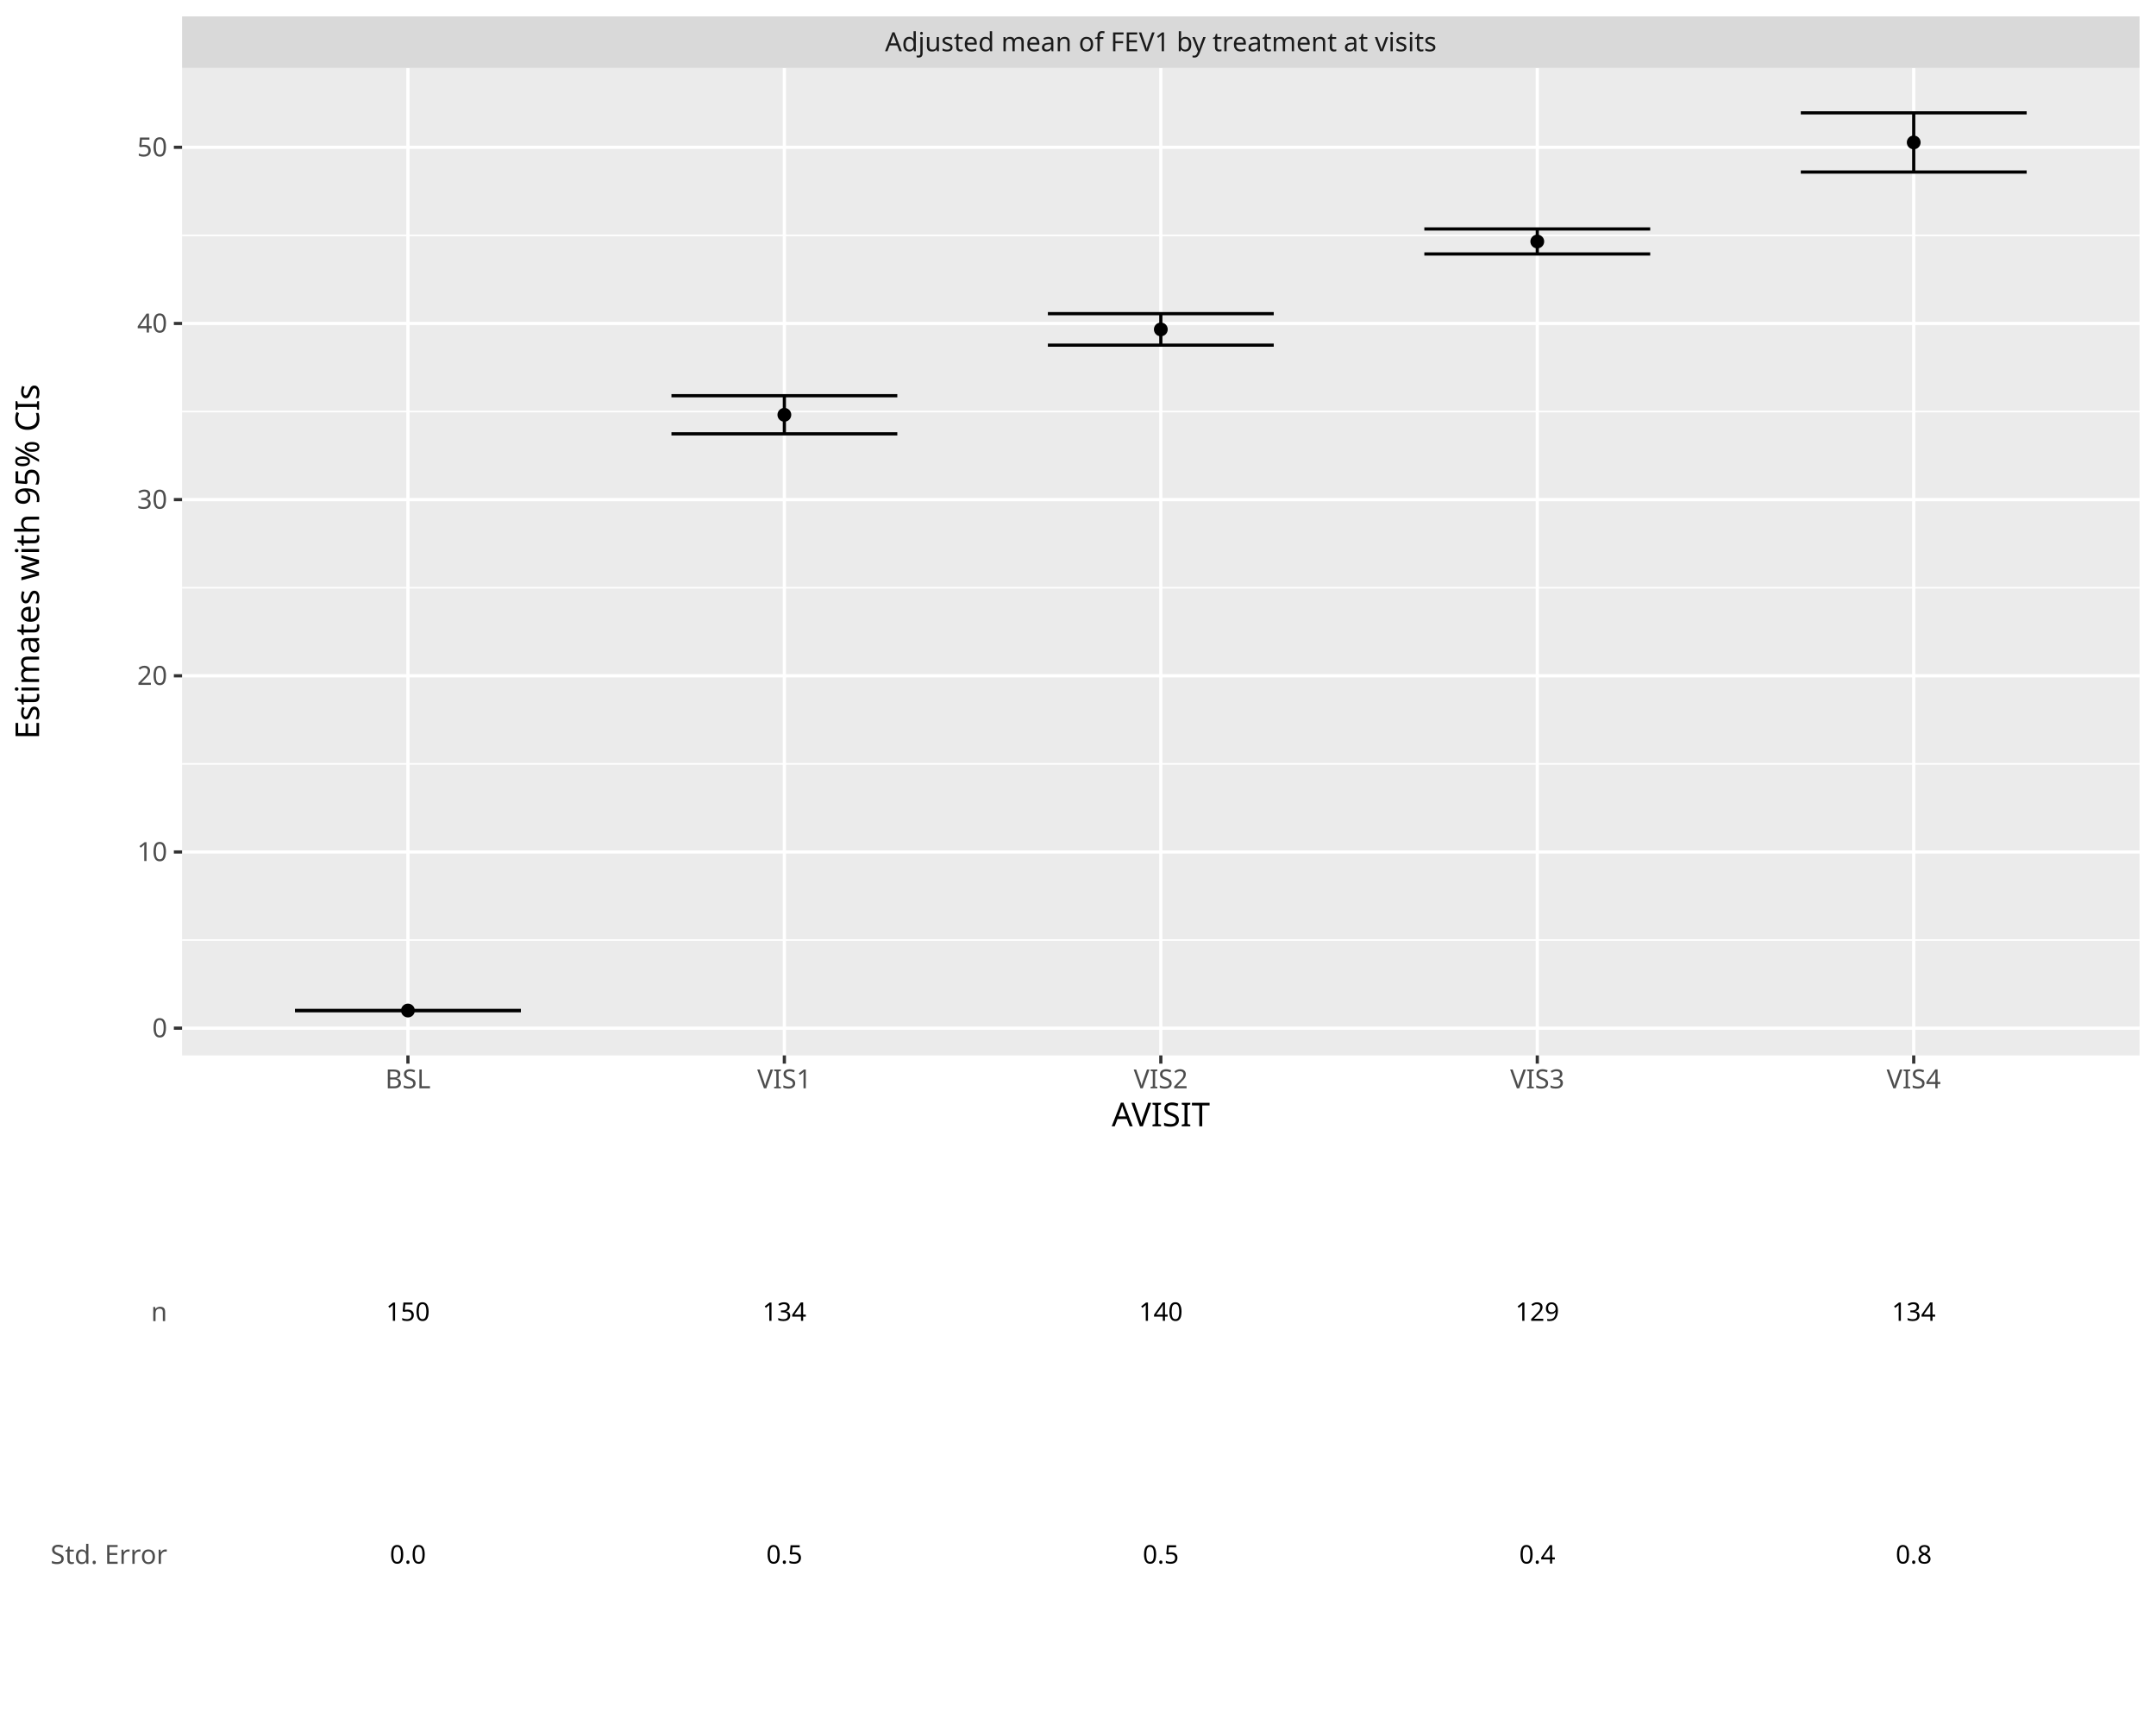
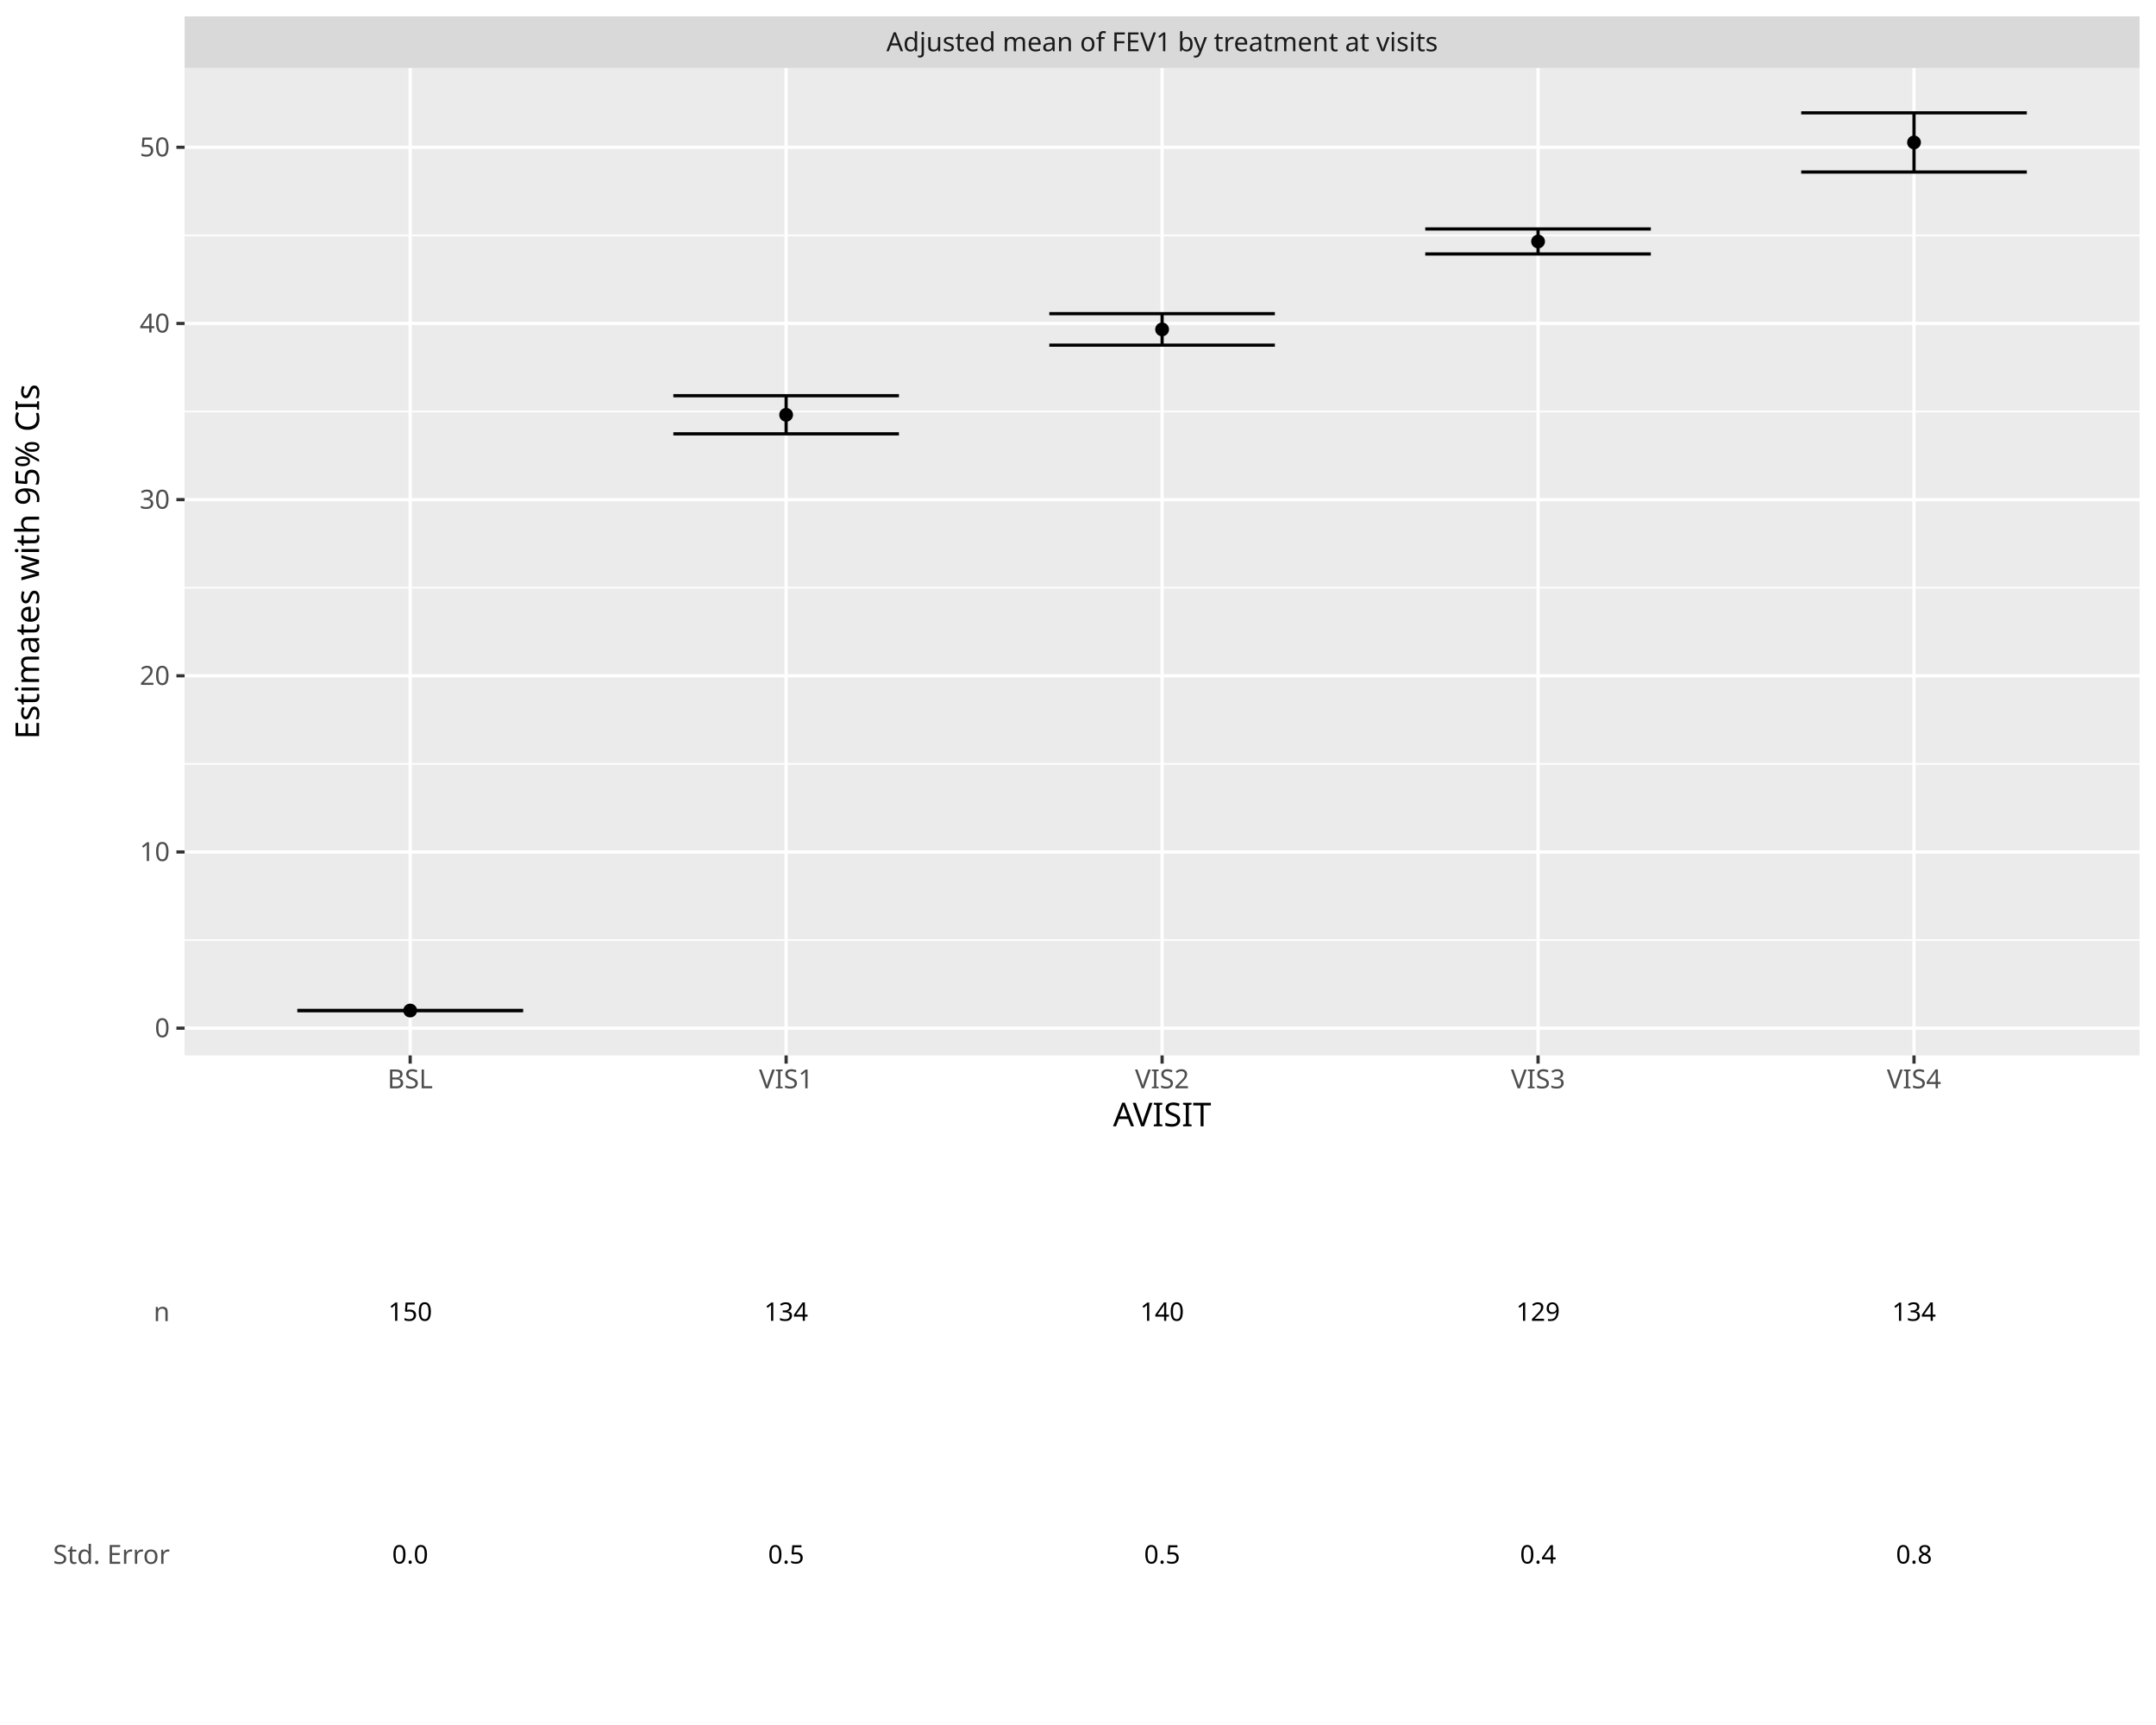
<svg xmlns="http://www.w3.org/2000/svg" class="svglite" data-engine-version="2.0" width="720.00pt" height="576.00pt" viewBox="0 0 720.00 576.00">
  <defs>
    <style type="text/css">
    .svglite line, .svglite polyline, .svglite polygon, .svglite path, .svglite rect, .svglite circle {
      fill: none;
      stroke: #000000;
      stroke-linecap: round;
      stroke-linejoin: round;
      stroke-miterlimit: 10.00;
    }
  </style>
  </defs>
  <rect width="100%" height="100%" style="stroke: none; fill: #FFFFFF;" />
  <defs>
    <clipPath id="cpMC4wMHw3MjAuMDB8MC4wMHw1NzYuMDA=">
      <rect x="0.00" y="0.00" width="720.00" height="576.00" />
    </clipPath>
  </defs>
  <g clip-path="url(#cpMC4wMHw3MjAuMDB8MC4wMHw1NzYuMDA=)">
</g>
  <defs>
    <clipPath id="cpMC4wMHw3MjAuMDB8MC4wMHwzODQuMDA=">
-       <rect x="0" y="0.00" width="720.00" height="384.00" />
+       <rect x="0.00" y="0.00" width="720.00" height="384.00" />
    </clipPath>
  </defs>
  <g clip-path="url(#cpMC4wMHw3MjAuMDB8MC4wMHwzODQuMDA=)">
-     <rect x="0" y="-0" width="720.00" height="384.00" style="stroke-width: 1.07; stroke: #FFFFFF; fill: #FFFFFF;" />
+     <rect x="0.00" y="-0" width="720.00" height="384.00" style="stroke-width: 1.07; stroke: #FFFFFF; fill: #FFFFFF;" />
  </g>
  <g clip-path="url(#cpMC4wMHw3MjAuMDB8MC4wMHw1NzYuMDA=)">
</g>
  <defs>
-     <clipPath id="cpNjAuODB8NzE0LjUyfDIyLjY5fDM1Mi40Mg==">
-       <rect x="60.80" y="22.69" width="653.72" height="329.73" />
+     <clipPath id="cpNjEuNjV8NzE0LjUyfDIyLjY5fDM1Mi40Mg==">
+       <rect x="61.65" y="22.69" width="652.87" height="329.73" />
    </clipPath>
  </defs>
-   <g clip-path="url(#cpNjAuODB8NzE0LjUyfDIyLjY5fDM1Mi40Mg==)">
-     <rect x="60.80" y="22.69" width="653.72" height="329.73" style="stroke-width: 1.07; stroke: none; fill: #EBEBEB;" />
-     <polyline points="60.80,313.90 714.52,313.90 " style="stroke-width: 0.53; stroke: #FFFFFF; stroke-linecap: butt;" />
-     <polyline points="60.80,255.07 714.52,255.07 " style="stroke-width: 0.53; stroke: #FFFFFF; stroke-linecap: butt;" />
-     <polyline points="60.80,196.25 714.52,196.25 " style="stroke-width: 0.53; stroke: #FFFFFF; stroke-linecap: butt;" />
-     <polyline points="60.80,137.42 714.52,137.42 " style="stroke-width: 0.53; stroke: #FFFFFF; stroke-linecap: butt;" />
-     <polyline points="60.80,78.59 714.52,78.59 " style="stroke-width: 0.53; stroke: #FFFFFF; stroke-linecap: butt;" />
-     <polyline points="60.80,343.31 714.52,343.31 " style="stroke-width: 1.07; stroke: #FFFFFF; stroke-linecap: butt;" />
-     <polyline points="60.80,284.49 714.52,284.49 " style="stroke-width: 1.07; stroke: #FFFFFF; stroke-linecap: butt;" />
-     <polyline points="60.80,225.66 714.52,225.66 " style="stroke-width: 1.07; stroke: #FFFFFF; stroke-linecap: butt;" />
-     <polyline points="60.80,166.83 714.52,166.83 " style="stroke-width: 1.07; stroke: #FFFFFF; stroke-linecap: butt;" />
-     <polyline points="60.80,108.01 714.52,108.01 " style="stroke-width: 1.07; stroke: #FFFFFF; stroke-linecap: butt;" />
-     <polyline points="60.80,49.18 714.52,49.18 " style="stroke-width: 1.07; stroke: #FFFFFF; stroke-linecap: butt;" />
-     <polyline points="136.23,352.42 136.23,22.69 " style="stroke-width: 1.07; stroke: #FFFFFF; stroke-linecap: butt;" />
-     <polyline points="261.94,352.42 261.94,22.69 " style="stroke-width: 1.07; stroke: #FFFFFF; stroke-linecap: butt;" />
-     <polyline points="387.66,352.42 387.66,22.69 " style="stroke-width: 1.07; stroke: #FFFFFF; stroke-linecap: butt;" />
-     <polyline points="513.38,352.42 513.38,22.69 " style="stroke-width: 1.07; stroke: #FFFFFF; stroke-linecap: butt;" />
-     <polyline points="639.09,352.42 639.09,22.69 " style="stroke-width: 1.07; stroke: #FFFFFF; stroke-linecap: butt;" />
-     <polyline points="98.51,337.43 173.94,337.43 " style="stroke-width: 1.07; stroke-linecap: butt;" />
-     <polyline points="136.23,337.43 136.23,337.43 " style="stroke-width: 1.07; stroke-linecap: butt;" />
-     <polyline points="98.51,337.43 173.94,337.43 " style="stroke-width: 1.07; stroke-linecap: butt;" />
-     <polyline points="224.23,132.14 299.66,132.14 " style="stroke-width: 1.07; stroke-linecap: butt;" />
-     <polyline points="261.94,132.14 261.94,144.87 " style="stroke-width: 1.07; stroke-linecap: butt;" />
-     <polyline points="224.23,144.87 299.66,144.87 " style="stroke-width: 1.07; stroke-linecap: butt;" />
-     <polyline points="349.94,104.73 425.37,104.73 " style="stroke-width: 1.07; stroke-linecap: butt;" />
-     <polyline points="387.66,104.73 387.66,115.25 " style="stroke-width: 1.07; stroke-linecap: butt;" />
-     <polyline points="349.94,115.25 425.37,115.25 " style="stroke-width: 1.07; stroke-linecap: butt;" />
-     <polyline points="475.66,76.46 551.09,76.46 " style="stroke-width: 1.07; stroke-linecap: butt;" />
-     <polyline points="513.38,76.46 513.38,84.81 " style="stroke-width: 1.07; stroke-linecap: butt;" />
-     <polyline points="475.66,84.81 551.09,84.81 " style="stroke-width: 1.07; stroke-linecap: butt;" />
-     <polyline points="601.38,37.68 676.81,37.68 " style="stroke-width: 1.07; stroke-linecap: butt;" />
-     <polyline points="639.09,37.68 639.09,57.45 " style="stroke-width: 1.07; stroke-linecap: butt;" />
-     <polyline points="601.38,57.45 676.81,57.45 " style="stroke-width: 1.07; stroke-linecap: butt;" />
-     <circle cx="136.23" cy="337.43" r="1.95" style="stroke-width: 0.71; fill: #000000;" />
-     <circle cx="261.94" cy="138.51" r="1.95" style="stroke-width: 0.71; fill: #000000;" />
-     <circle cx="387.66" cy="109.99" r="1.95" style="stroke-width: 0.71; fill: #000000;" />
-     <circle cx="513.38" cy="80.64" r="1.95" style="stroke-width: 0.71; fill: #000000;" />
-     <circle cx="639.09" cy="47.56" r="1.95" style="stroke-width: 0.71; fill: #000000;" />
+   <g clip-path="url(#cpNjEuNjV8NzE0LjUyfDIyLjY5fDM1Mi40Mg==)">
+     <rect x="61.65" y="22.69" width="652.87" height="329.73" style="stroke-width: 1.07; stroke: none; fill: #EBEBEB;" />
+     <polyline points="61.65,313.90 714.52,313.90 " style="stroke-width: 0.53; stroke: #FFFFFF; stroke-linecap: butt;" />
+     <polyline points="61.65,255.07 714.52,255.07 " style="stroke-width: 0.53; stroke: #FFFFFF; stroke-linecap: butt;" />
+     <polyline points="61.65,196.25 714.52,196.25 " style="stroke-width: 0.53; stroke: #FFFFFF; stroke-linecap: butt;" />
+     <polyline points="61.65,137.42 714.52,137.42 " style="stroke-width: 0.53; stroke: #FFFFFF; stroke-linecap: butt;" />
+     <polyline points="61.65,78.59 714.52,78.59 " style="stroke-width: 0.53; stroke: #FFFFFF; stroke-linecap: butt;" />
+     <polyline points="61.65,343.31 714.52,343.31 " style="stroke-width: 1.07; stroke: #FFFFFF; stroke-linecap: butt;" />
+     <polyline points="61.65,284.49 714.52,284.49 " style="stroke-width: 1.07; stroke: #FFFFFF; stroke-linecap: butt;" />
+     <polyline points="61.65,225.66 714.52,225.66 " style="stroke-width: 1.07; stroke: #FFFFFF; stroke-linecap: butt;" />
+     <polyline points="61.65,166.83 714.52,166.83 " style="stroke-width: 1.07; stroke: #FFFFFF; stroke-linecap: butt;" />
+     <polyline points="61.65,108.01 714.52,108.01 " style="stroke-width: 1.07; stroke: #FFFFFF; stroke-linecap: butt;" />
+     <polyline points="61.65,49.18 714.52,49.18 " style="stroke-width: 1.07; stroke: #FFFFFF; stroke-linecap: butt;" />
+     <polyline points="136.98,352.42 136.98,22.69 " style="stroke-width: 1.07; stroke: #FFFFFF; stroke-linecap: butt;" />
+     <polyline points="262.53,352.42 262.53,22.69 " style="stroke-width: 1.07; stroke: #FFFFFF; stroke-linecap: butt;" />
+     <polyline points="388.09,352.42 388.09,22.69 " style="stroke-width: 1.07; stroke: #FFFFFF; stroke-linecap: butt;" />
+     <polyline points="513.64,352.42 513.64,22.69 " style="stroke-width: 1.07; stroke: #FFFFFF; stroke-linecap: butt;" />
+     <polyline points="639.19,352.42 639.19,22.69 " style="stroke-width: 1.07; stroke: #FFFFFF; stroke-linecap: butt;" />
+     <polyline points="99.32,337.43 174.65,337.43 " style="stroke-width: 1.07; stroke-linecap: butt;" />
+     <polyline points="136.98,337.43 136.98,337.43 " style="stroke-width: 1.07; stroke-linecap: butt;" />
+     <polyline points="99.32,337.43 174.65,337.43 " style="stroke-width: 1.07; stroke-linecap: butt;" />
+     <polyline points="224.87,132.14 300.20,132.14 " style="stroke-width: 1.07; stroke-linecap: butt;" />
+     <polyline points="262.53,132.14 262.53,144.87 " style="stroke-width: 1.07; stroke-linecap: butt;" />
+     <polyline points="224.87,144.87 300.20,144.87 " style="stroke-width: 1.07; stroke-linecap: butt;" />
+     <polyline points="350.42,104.73 425.75,104.73 " style="stroke-width: 1.07; stroke-linecap: butt;" />
+     <polyline points="388.09,104.73 388.09,115.25 " style="stroke-width: 1.07; stroke-linecap: butt;" />
+     <polyline points="350.42,115.25 425.75,115.25 " style="stroke-width: 1.07; stroke-linecap: butt;" />
+     <polyline points="475.97,76.46 551.30,76.46 " style="stroke-width: 1.07; stroke-linecap: butt;" />
+     <polyline points="513.64,76.46 513.64,84.81 " style="stroke-width: 1.07; stroke-linecap: butt;" />
+     <polyline points="475.97,84.81 551.30,84.81 " style="stroke-width: 1.07; stroke-linecap: butt;" />
+     <polyline points="601.52,37.68 676.86,37.68 " style="stroke-width: 1.07; stroke-linecap: butt;" />
+     <polyline points="639.19,37.68 639.19,57.45 " style="stroke-width: 1.07; stroke-linecap: butt;" />
+     <polyline points="601.52,57.45 676.86,57.45 " style="stroke-width: 1.07; stroke-linecap: butt;" />
+     <circle cx="136.98" cy="337.43" r="1.95" style="stroke-width: 0.71; fill: #000000;" />
+     <circle cx="262.53" cy="138.51" r="1.95" style="stroke-width: 0.71; fill: #000000;" />
+     <circle cx="388.09" cy="109.99" r="1.95" style="stroke-width: 0.71; fill: #000000;" />
+     <circle cx="513.64" cy="80.64" r="1.95" style="stroke-width: 0.71; fill: #000000;" />
+     <circle cx="639.19" cy="47.56" r="1.95" style="stroke-width: 0.71; fill: #000000;" />
  </g>
  <g clip-path="url(#cpMC4wMHw3MjAuMDB8MC4wMHw1NzYuMDA=)">
</g>
  <defs>
-     <clipPath id="cpNjAuODB8NzE0LjUyfDUuNDh8MjIuNjk=">
-       <rect x="60.80" y="5.48" width="653.72" height="17.21" />
+     <clipPath id="cpNjEuNjV8NzE0LjUyfDUuNDh8MjIuNjk=">
+       <rect x="61.65" y="5.48" width="652.87" height="17.21" />
    </clipPath>
  </defs>
-   <g clip-path="url(#cpNjAuODB8NzE0LjUyfDUuNDh8MjIuNjk=)">
-     <rect x="60.80" y="5.48" width="653.72" height="17.21" style="stroke-width: 1.07; stroke: none; fill: #D9D9D9;" />
-     <text x="387.66" y="17.11" text-anchor="middle" style="font-size: 8.80px; fill: #1A1A1A; font-family: sans;" textLength="176.11px" lengthAdjust="spacingAndGlyphs">Adjusted mean of FEV1 by treatment at visits</text>
+   <g clip-path="url(#cpNjEuNjV8NzE0LjUyfDUuNDh8MjIuNjk=)">
+     <rect x="61.65" y="5.48" width="652.87" height="17.21" style="stroke-width: 1.07; stroke: none; fill: #D9D9D9;" />
+     <text x="388.09" y="17.11" text-anchor="middle" style="font-size: 8.80px; fill: #1A1A1A; font-family: sans;" textLength="176.11px" lengthAdjust="spacingAndGlyphs">Adjusted mean of FEV1 by treatment at visits</text>
  </g>
  <g clip-path="url(#cpMC4wMHw3MjAuMDB8MC4wMHw1NzYuMDA=)">
-     <polyline points="136.23,355.16 136.23,352.42 " style="stroke-width: 1.07; stroke: #333333; stroke-linecap: butt;" />
-     <polyline points="261.94,355.16 261.94,352.42 " style="stroke-width: 1.07; stroke: #333333; stroke-linecap: butt;" />
-     <polyline points="387.66,355.16 387.66,352.42 " style="stroke-width: 1.07; stroke: #333333; stroke-linecap: butt;" />
-     <polyline points="513.38,355.16 513.38,352.42 " style="stroke-width: 1.07; stroke: #333333; stroke-linecap: butt;" />
-     <polyline points="639.09,355.16 639.09,352.42 " style="stroke-width: 1.07; stroke: #333333; stroke-linecap: butt;" />
-     <text x="136.23" y="363.40" text-anchor="middle" style="font-size: 8.80px; fill: #4D4D4D; font-family: sans;" textLength="16.64px" lengthAdjust="spacingAndGlyphs">BSL</text>
-     <text x="261.94" y="363.40" text-anchor="middle" style="font-size: 8.80px; fill: #4D4D4D; font-family: sans;" textLength="19.08px" lengthAdjust="spacingAndGlyphs">VIS1</text>
-     <text x="387.66" y="363.40" text-anchor="middle" style="font-size: 8.80px; fill: #4D4D4D; font-family: sans;" textLength="19.08px" lengthAdjust="spacingAndGlyphs">VIS2</text>
-     <text x="513.38" y="363.40" text-anchor="middle" style="font-size: 8.80px; fill: #4D4D4D; font-family: sans;" textLength="19.08px" lengthAdjust="spacingAndGlyphs">VIS3</text>
-     <text x="639.09" y="363.40" text-anchor="middle" style="font-size: 8.80px; fill: #4D4D4D; font-family: sans;" textLength="19.08px" lengthAdjust="spacingAndGlyphs">VIS4</text>
-     <text x="55.87" y="346.34" text-anchor="end" style="font-size: 8.80px; fill: #4D4D4D; font-family: sans;" textLength="4.89px" lengthAdjust="spacingAndGlyphs">0</text>
-     <text x="55.87" y="287.51" text-anchor="end" style="font-size: 8.80px; fill: #4D4D4D; font-family: sans;" textLength="9.79px" lengthAdjust="spacingAndGlyphs">10</text>
-     <text x="55.87" y="228.69" text-anchor="end" style="font-size: 8.80px; fill: #4D4D4D; font-family: sans;" textLength="9.79px" lengthAdjust="spacingAndGlyphs">20</text>
-     <text x="55.87" y="169.86" text-anchor="end" style="font-size: 8.80px; fill: #4D4D4D; font-family: sans;" textLength="9.79px" lengthAdjust="spacingAndGlyphs">30</text>
-     <text x="55.87" y="111.03" text-anchor="end" style="font-size: 8.80px; fill: #4D4D4D; font-family: sans;" textLength="9.79px" lengthAdjust="spacingAndGlyphs">40</text>
-     <text x="55.87" y="52.21" text-anchor="end" style="font-size: 8.80px; fill: #4D4D4D; font-family: sans;" textLength="9.79px" lengthAdjust="spacingAndGlyphs">50</text>
-     <polyline points="58.06,343.31 60.80,343.31 " style="stroke-width: 1.07; stroke: #333333; stroke-linecap: butt;" />
-     <polyline points="58.06,284.49 60.80,284.49 " style="stroke-width: 1.07; stroke: #333333; stroke-linecap: butt;" />
-     <polyline points="58.06,225.66 60.80,225.66 " style="stroke-width: 1.07; stroke: #333333; stroke-linecap: butt;" />
-     <polyline points="58.06,166.83 60.80,166.83 " style="stroke-width: 1.07; stroke: #333333; stroke-linecap: butt;" />
-     <polyline points="58.06,108.01 60.80,108.01 " style="stroke-width: 1.07; stroke: #333333; stroke-linecap: butt;" />
-     <polyline points="58.06,49.18 60.80,49.18 " style="stroke-width: 1.07; stroke: #333333; stroke-linecap: butt;" />
-     <text x="387.66" y="376.10" text-anchor="middle" style="font-size: 11.00px; font-family: sans;" textLength="34.85px" lengthAdjust="spacingAndGlyphs">AVISIT</text>
+     <polyline points="136.98,355.16 136.98,352.42 " style="stroke-width: 1.07; stroke: #333333; stroke-linecap: butt;" />
+     <polyline points="262.53,355.16 262.53,352.42 " style="stroke-width: 1.07; stroke: #333333; stroke-linecap: butt;" />
+     <polyline points="388.09,355.16 388.09,352.42 " style="stroke-width: 1.07; stroke: #333333; stroke-linecap: butt;" />
+     <polyline points="513.64,355.16 513.64,352.42 " style="stroke-width: 1.07; stroke: #333333; stroke-linecap: butt;" />
+     <polyline points="639.19,355.16 639.19,352.42 " style="stroke-width: 1.07; stroke: #333333; stroke-linecap: butt;" />
+     <text x="136.98" y="363.40" text-anchor="middle" style="font-size: 8.80px; fill: #4D4D4D; font-family: sans;" textLength="16.64px" lengthAdjust="spacingAndGlyphs">BSL</text>
+     <text x="262.53" y="363.40" text-anchor="middle" style="font-size: 8.80px; fill: #4D4D4D; font-family: sans;" textLength="19.08px" lengthAdjust="spacingAndGlyphs">VIS1</text>
+     <text x="388.09" y="363.40" text-anchor="middle" style="font-size: 8.80px; fill: #4D4D4D; font-family: sans;" textLength="19.08px" lengthAdjust="spacingAndGlyphs">VIS2</text>
+     <text x="513.64" y="363.40" text-anchor="middle" style="font-size: 8.80px; fill: #4D4D4D; font-family: sans;" textLength="19.08px" lengthAdjust="spacingAndGlyphs">VIS3</text>
+     <text x="639.19" y="363.40" text-anchor="middle" style="font-size: 8.80px; fill: #4D4D4D; font-family: sans;" textLength="19.08px" lengthAdjust="spacingAndGlyphs">VIS4</text>
+     <text x="56.72" y="346.34" text-anchor="end" style="font-size: 8.80px; fill: #4D4D4D; font-family: sans;" textLength="4.89px" lengthAdjust="spacingAndGlyphs">0</text>
+     <text x="56.72" y="287.51" text-anchor="end" style="font-size: 8.80px; fill: #4D4D4D; font-family: sans;" textLength="9.79px" lengthAdjust="spacingAndGlyphs">10</text>
+     <text x="56.72" y="228.69" text-anchor="end" style="font-size: 8.80px; fill: #4D4D4D; font-family: sans;" textLength="9.79px" lengthAdjust="spacingAndGlyphs">20</text>
+     <text x="56.72" y="169.86" text-anchor="end" style="font-size: 8.80px; fill: #4D4D4D; font-family: sans;" textLength="9.79px" lengthAdjust="spacingAndGlyphs">30</text>
+     <text x="56.72" y="111.03" text-anchor="end" style="font-size: 8.80px; fill: #4D4D4D; font-family: sans;" textLength="9.79px" lengthAdjust="spacingAndGlyphs">40</text>
+     <text x="56.72" y="52.21" text-anchor="end" style="font-size: 8.80px; fill: #4D4D4D; font-family: sans;" textLength="9.79px" lengthAdjust="spacingAndGlyphs">50</text>
+     <polyline points="58.91,343.31 61.65,343.31 " style="stroke-width: 1.07; stroke: #333333; stroke-linecap: butt;" />
+     <polyline points="58.91,284.49 61.65,284.49 " style="stroke-width: 1.07; stroke: #333333; stroke-linecap: butt;" />
+     <polyline points="58.91,225.66 61.65,225.66 " style="stroke-width: 1.07; stroke: #333333; stroke-linecap: butt;" />
+     <polyline points="58.91,166.83 61.65,166.83 " style="stroke-width: 1.07; stroke: #333333; stroke-linecap: butt;" />
+     <polyline points="58.91,108.01 61.65,108.01 " style="stroke-width: 1.07; stroke: #333333; stroke-linecap: butt;" />
+     <polyline points="58.91,49.18 61.65,49.18 " style="stroke-width: 1.07; stroke: #333333; stroke-linecap: butt;" />
+     <text x="388.09" y="376.10" text-anchor="middle" style="font-size: 11.00px; font-family: sans;" textLength="34.85px" lengthAdjust="spacingAndGlyphs">AVISIT</text>
    <text transform="translate(13.05,187.55) rotate(-90)" text-anchor="middle" style="font-size: 11.00px; font-family: sans;" textLength="115.56px" lengthAdjust="spacingAndGlyphs">Estimates with 95% CIs</text>
  </g>
  <defs>
    <clipPath id="cpMC4wMHw3MjAuMDB8Mzg0LjAwfDU3Ni4wMA==">
-       <rect x="0" y="384.00" width="720.00" height="192.00" />
+       <rect x="0.00" y="384.00" width="720.00" height="192.00" />
    </clipPath>
  </defs>
  <g clip-path="url(#cpMC4wMHw3MjAuMDB8Mzg0LjAwfDU3Ni4wMA==)">
-     <rect x="0" y="384.00" width="720.00" height="192.00" style="stroke-width: 1.07; stroke: #FFFFFF; fill: #FFFFFF;" />
+     <rect x="0.00" y="384.00" width="720.00" height="192.00" style="stroke-width: 1.07; stroke: #FFFFFF; fill: #FFFFFF;" />
  </g>
  <g clip-path="url(#cpMC4wMHw3MjAuMDB8MC4wMHw1NzYuMDA=)">
</g>
  <defs>
-     <clipPath id="cpNjAuODB8NzE0LjUyfDM4OS40OHw1NjcuNzg=">
-       <rect x="60.80" y="389.48" width="653.72" height="178.30" />
+     <clipPath id="cpNjEuNjV8NzE0LjUyfDM4OS40OHw1NjcuNzg=">
+       <rect x="61.65" y="389.48" width="652.87" height="178.30" />
    </clipPath>
  </defs>
-   <g clip-path="url(#cpNjAuODB8NzE0LjUyfDM4OS40OHw1NjcuNzg=)">
-     <rect x="60.80" y="389.48" width="653.72" height="178.30" style="stroke-width: 1.07; stroke: none; fill: #FFFFFF;" />
-     <text x="136.23" y="441.04" text-anchor="middle" style="font-size: 8.54px; font-family: sans;" textLength="14.24px" lengthAdjust="spacingAndGlyphs">150</text>
-     <text x="136.23" y="522.09" text-anchor="middle" style="font-size: 8.54px; font-family: sans;" textLength="11.87px" lengthAdjust="spacingAndGlyphs">0.0</text>
-     <text x="261.94" y="441.04" text-anchor="middle" style="font-size: 8.54px; font-family: sans;" textLength="14.24px" lengthAdjust="spacingAndGlyphs">134</text>
-     <text x="261.94" y="522.09" text-anchor="middle" style="font-size: 8.54px; font-family: sans;" textLength="11.87px" lengthAdjust="spacingAndGlyphs">0.5</text>
-     <text x="387.66" y="441.04" text-anchor="middle" style="font-size: 8.54px; font-family: sans;" textLength="14.24px" lengthAdjust="spacingAndGlyphs">140</text>
-     <text x="387.66" y="522.09" text-anchor="middle" style="font-size: 8.54px; font-family: sans;" textLength="11.87px" lengthAdjust="spacingAndGlyphs">0.5</text>
-     <text x="513.38" y="441.04" text-anchor="middle" style="font-size: 8.54px; font-family: sans;" textLength="14.24px" lengthAdjust="spacingAndGlyphs">129</text>
-     <text x="513.38" y="522.09" text-anchor="middle" style="font-size: 8.54px; font-family: sans;" textLength="11.87px" lengthAdjust="spacingAndGlyphs">0.4</text>
-     <text x="639.09" y="441.04" text-anchor="middle" style="font-size: 8.54px; font-family: sans;" textLength="14.24px" lengthAdjust="spacingAndGlyphs">134</text>
-     <text x="639.09" y="522.09" text-anchor="middle" style="font-size: 8.54px; font-family: sans;" textLength="11.87px" lengthAdjust="spacingAndGlyphs">0.8</text>
+   <g clip-path="url(#cpNjEuNjV8NzE0LjUyfDM4OS40OHw1NjcuNzg=)">
+     <rect x="61.65" y="389.48" width="652.87" height="178.30" style="stroke-width: 1.07; stroke: none; fill: #FFFFFF;" />
+     <text x="136.98" y="441.04" text-anchor="middle" style="font-size: 8.54px; font-family: sans;" textLength="14.24px" lengthAdjust="spacingAndGlyphs">150</text>
+     <text x="136.98" y="522.09" text-anchor="middle" style="font-size: 8.54px; font-family: sans;" textLength="11.87px" lengthAdjust="spacingAndGlyphs">0.0</text>
+     <text x="262.53" y="441.04" text-anchor="middle" style="font-size: 8.54px; font-family: sans;" textLength="14.24px" lengthAdjust="spacingAndGlyphs">134</text>
+     <text x="262.53" y="522.09" text-anchor="middle" style="font-size: 8.54px; font-family: sans;" textLength="11.87px" lengthAdjust="spacingAndGlyphs">0.5</text>
+     <text x="388.09" y="441.04" text-anchor="middle" style="font-size: 8.54px; font-family: sans;" textLength="14.24px" lengthAdjust="spacingAndGlyphs">140</text>
+     <text x="388.09" y="522.09" text-anchor="middle" style="font-size: 8.54px; font-family: sans;" textLength="11.87px" lengthAdjust="spacingAndGlyphs">0.5</text>
+     <text x="513.64" y="441.04" text-anchor="middle" style="font-size: 8.54px; font-family: sans;" textLength="14.24px" lengthAdjust="spacingAndGlyphs">129</text>
+     <text x="513.64" y="522.09" text-anchor="middle" style="font-size: 8.54px; font-family: sans;" textLength="11.87px" lengthAdjust="spacingAndGlyphs">0.4</text>
+     <text x="639.19" y="441.04" text-anchor="middle" style="font-size: 8.54px; font-family: sans;" textLength="14.24px" lengthAdjust="spacingAndGlyphs">134</text>
+     <text x="639.19" y="522.09" text-anchor="middle" style="font-size: 8.54px; font-family: sans;" textLength="11.87px" lengthAdjust="spacingAndGlyphs">0.8</text>
  </g>
  <g clip-path="url(#cpMC4wMHw3MjAuMDB8MC4wMHw1NzYuMDA=)">
-     <text x="55.87" y="522.18" text-anchor="end" style="font-size: 8.80px; fill: #4D4D4D; font-family: sans;" textLength="37.66px" lengthAdjust="spacingAndGlyphs">Std. Error</text>
-     <text x="55.87" y="441.14" text-anchor="end" style="font-size: 8.80px; fill: #4D4D4D; font-family: sans;" textLength="4.89px" lengthAdjust="spacingAndGlyphs">n</text>
+     <text x="56.72" y="522.18" text-anchor="end" style="font-size: 8.80px; fill: #4D4D4D; font-family: sans;" textLength="37.66px" lengthAdjust="spacingAndGlyphs">Std. Error</text>
+     <text x="56.72" y="441.14" text-anchor="end" style="font-size: 8.80px; fill: #4D4D4D; font-family: sans;" textLength="4.89px" lengthAdjust="spacingAndGlyphs">n</text>
  </g>
</svg>
